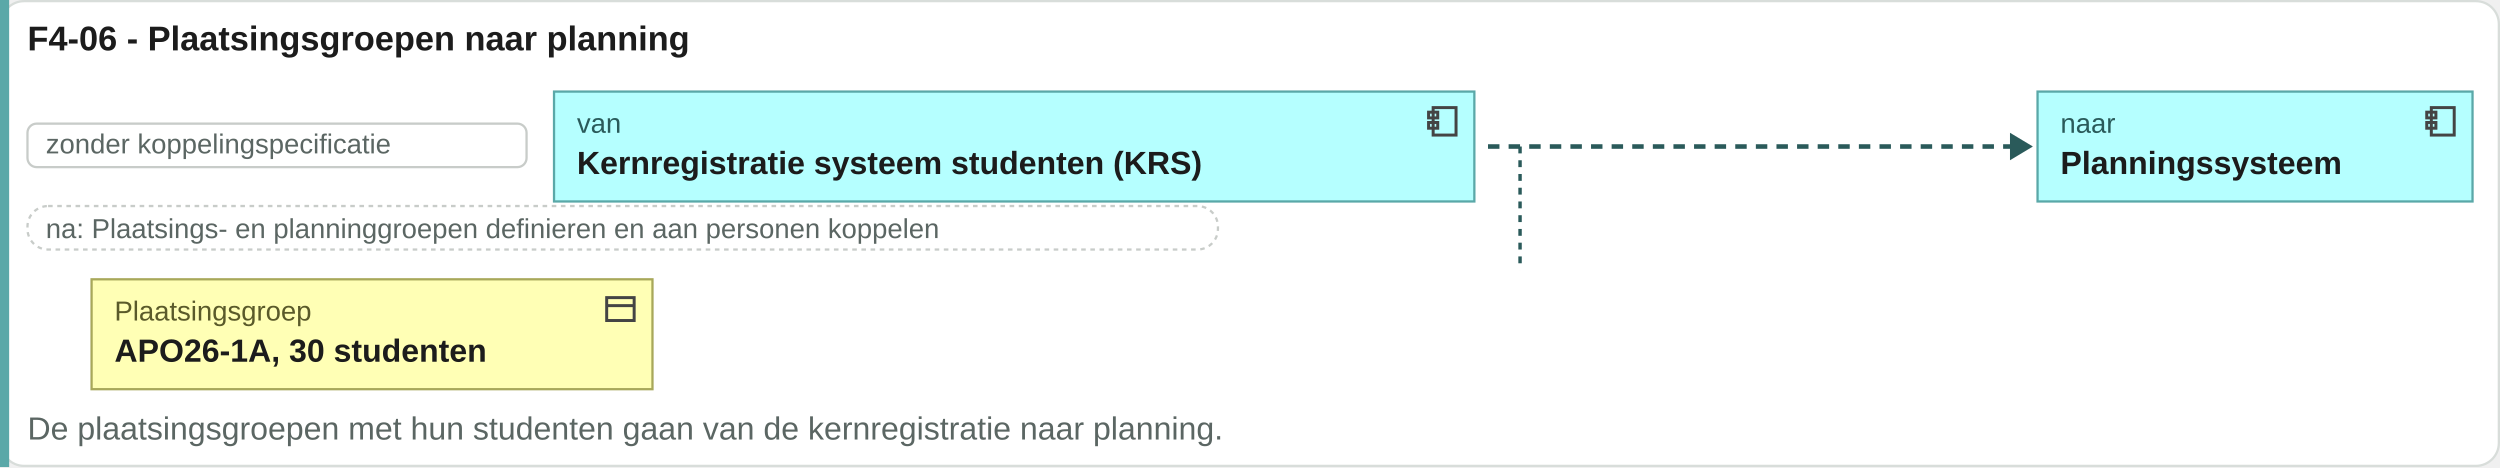
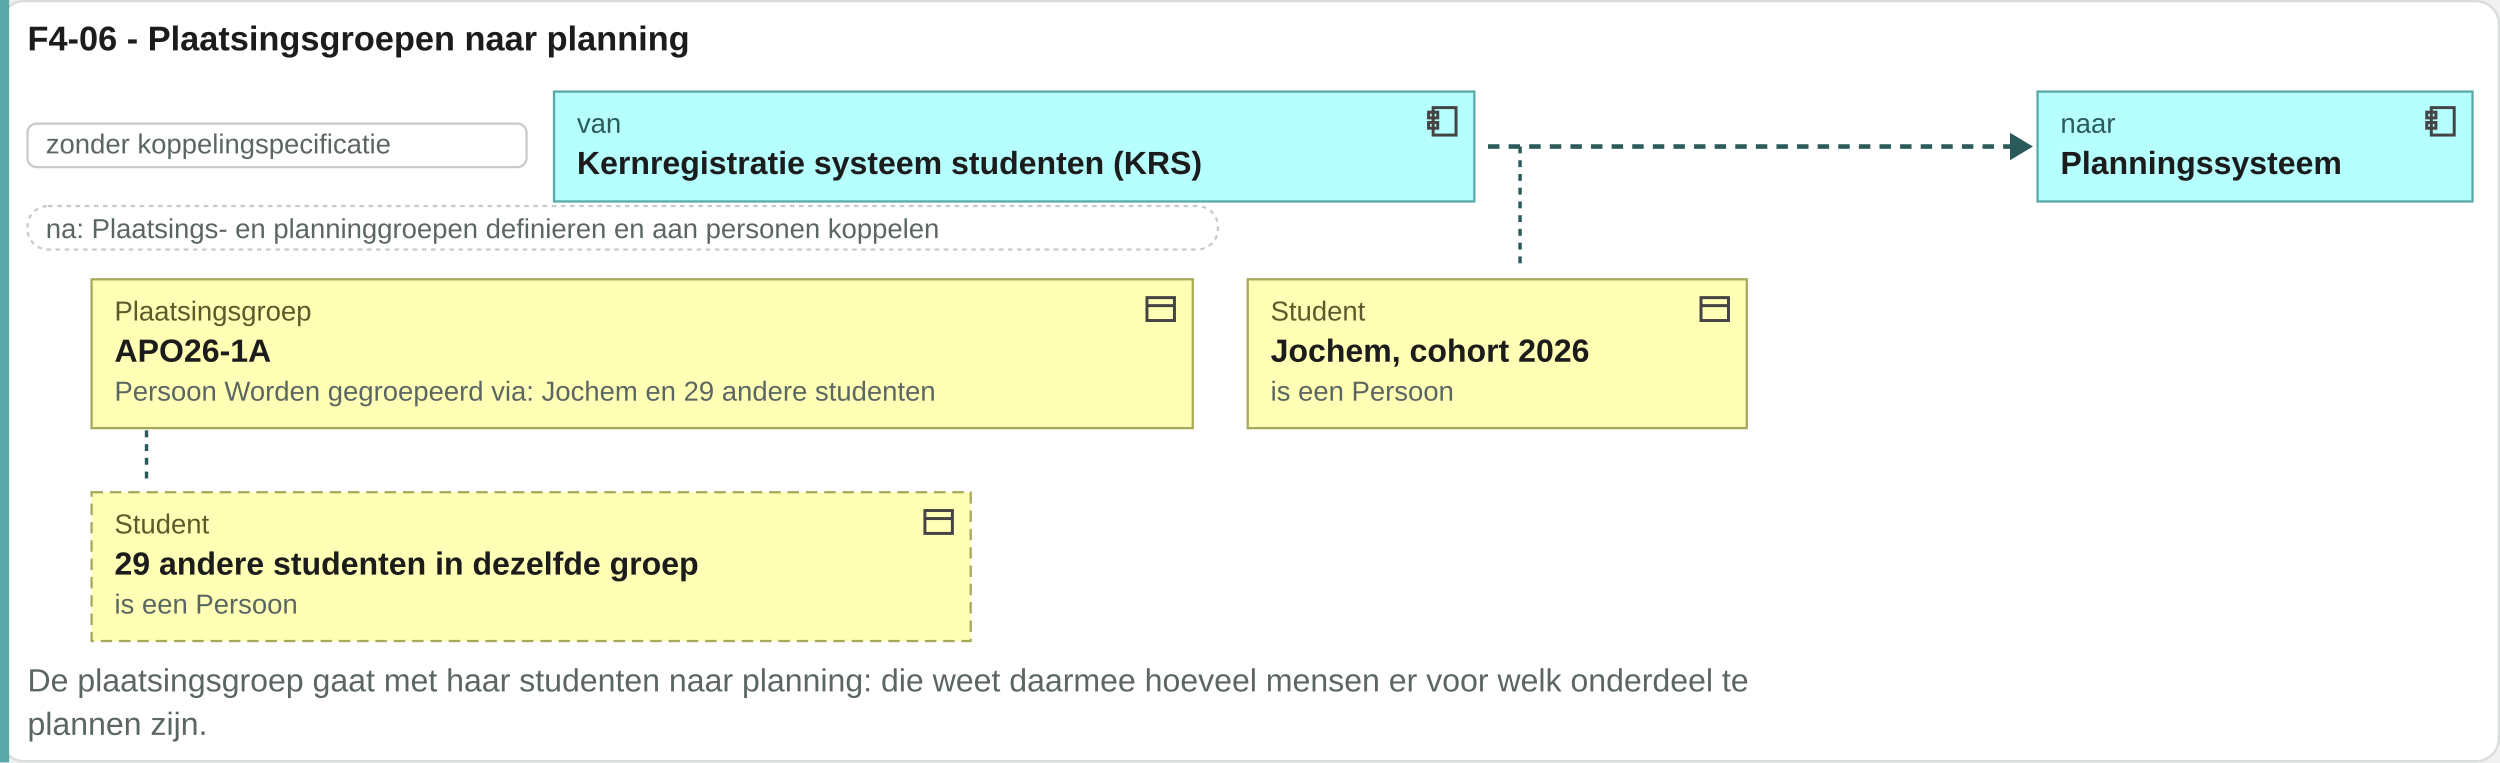
- <svg xmlns="http://www.w3.org/2000/svg" viewBox="0 0 1092 204" width="1092" height="204">
-   <rect x="0.5" y="0.5" width="1091" height="203" rx="10" fill="#ffffff" stroke="#d8ddda" />
+ <svg xmlns="http://www.w3.org/2000/svg" viewBox="0 0 1092 333" width="1092" height="333">
+   <rect x="0.5" y="0.5" width="1091" height="332" rx="10" fill="#ffffff" stroke="#d8ddda" />
  <text x="12" y="22" font-family="Arial, Helvetica, sans-serif" font-size="15" font-weight="bold" fill="#1c1c1c" text-anchor="start">F4-06 - Plaatsingsgroepen naar planning</text>
-   <rect x="0" y="0" width="4" height="204" fill="#5aa8a8" />
+   <rect x="0" y="0" width="4" height="333" fill="#5aa8a8" />
  <rect x="12" y="54" width="218" height="19" rx="4" fill="#ffffff" stroke="#c8ccc9" />
  <text x="20" y="67" font-family="Arial, Helvetica, sans-serif" font-size="12" fill="#5b6663" text-anchor="start">zonder koppelingspecificatie</text>
  <rect x="242" y="40" width="402" height="48" rx="0" fill="#b5ffff" stroke="#5aa8a8" />
  <g transform="translate(622,45)" fill="none" stroke="#444" stroke-width="1.3">
    <rect x="4" y="2" width="10" height="12" />
    <rect x="2" y="4" width="4" height="2.5" />
    <rect x="2" y="8.5" width="4" height="2.5" />
  </g>
  <text x="252" y="58" font-family="Arial, Helvetica, sans-serif" font-size="12" fill="#2a5a5a" text-anchor="start">van</text>
  <text x="252" y="76" font-family="Arial, Helvetica, sans-serif" font-size="14" font-weight="bold" fill="#1c1c1c" text-anchor="start">Kernregistratie systeem studenten (KRS)</text>
  <path d="M649.96 64H879.96" stroke="#2a5a5a" stroke-width="2" stroke-dasharray="5 4" />
  <path d="M877.96 58l10 6-10 6z" fill="#2a5a5a" />
  <rect x="890" y="40" width="190" height="48" rx="0" fill="#b5ffff" stroke="#5aa8a8" />
  <g transform="translate(1058,45)" fill="none" stroke="#444" stroke-width="1.3">
    <rect x="4" y="2" width="10" height="12" />
    <rect x="2" y="4" width="4" height="2.5" />
    <rect x="2" y="8.5" width="4" height="2.5" />
  </g>
  <text x="900" y="58" font-family="Arial, Helvetica, sans-serif" font-size="12" fill="#2a5a5a" text-anchor="start">naar</text>
  <text x="900" y="76" font-family="Arial, Helvetica, sans-serif" font-size="14" font-weight="bold" fill="#1c1c1c" text-anchor="start">Planningssysteem</text>
  <rect x="12" y="90" width="520" height="19" rx="9" fill="#ffffff" stroke="#c8ccc9" stroke-dasharray="2 2" />
  <text x="20" y="104" font-family="Arial, Helvetica, sans-serif" font-size="12" fill="#5b6663" text-anchor="start">na: Plaatsings- en planninggroepen definieren en aan personen koppelen</text>
  <path d="M663.96 64V118" stroke="#2a5a5a" stroke-width="1.5" stroke-dasharray="3 3" />
-   <rect x="40" y="122" width="245" height="48" rx="0" fill="#ffffb5" stroke="#a8a85a" />
-   <g transform="translate(263,127)" fill="none" stroke="#444" stroke-width="1.3">
+   <path d="M64 122V211" stroke="#2a5a5a" stroke-width="1.5" stroke-dasharray="3 3" />
+   <rect x="40" y="122" width="481" height="65" rx="0" fill="#ffffb5" stroke="#a8a85a" />
+   <g transform="translate(499,127)" fill="none" stroke="#444" stroke-width="1.3">
    <rect x="2" y="3" width="12" height="10" />
    <path d="M2 6.5h12" />
  </g>
  <text x="50" y="140" font-family="Arial, Helvetica, sans-serif" font-size="12" fill="#5a5a2a" text-anchor="start">Plaatsingsgroep</text>
-   <text x="50" y="158" font-family="Arial, Helvetica, sans-serif" font-size="14" font-weight="bold" fill="#1c1c1c" text-anchor="start">APO26-1A, 30 studenten</text>
-   <text x="12" y="192" font-family="Arial, Helvetica, sans-serif" font-size="14" fill="#5b6663" text-anchor="start">De plaatsingsgroepen met hun studenten gaan van de kernregistratie naar planning.</text>
+   <text x="50" y="158" font-family="Arial, Helvetica, sans-serif" font-size="14" font-weight="bold" fill="#1c1c1c" text-anchor="start">APO26-1A</text>
+   <text x="50" y="175" font-family="Arial, Helvetica, sans-serif" font-size="12" fill="#5b6663" text-anchor="start">Persoon Worden gegroepeerd via: Jochem en 29 andere studenten</text>
+   <rect x="545" y="122" width="218" height="65" rx="0" fill="#ffffb5" stroke="#a8a85a" />
+   <g transform="translate(741,127)" fill="none" stroke="#444" stroke-width="1.3">
+     <rect x="2" y="3" width="12" height="10" />
+     <path d="M2 6.5h12" />
+   </g>
+   <text x="555" y="140" font-family="Arial, Helvetica, sans-serif" font-size="12" fill="#5a5a2a" text-anchor="start">Student</text>
+   <text x="555" y="158" font-family="Arial, Helvetica, sans-serif" font-size="14" font-weight="bold" fill="#1c1c1c" text-anchor="start">Jochem, cohort 2026</text>
+   <text x="555" y="175" font-family="Arial, Helvetica, sans-serif" font-size="12" fill="#5b6663" text-anchor="start">is een Persoon</text>
+   <rect x="40" y="215" width="384" height="65" rx="0" fill="#ffffb5" stroke="#a8a85a" stroke-dasharray="5 3" />
+   <g transform="translate(402,220)" fill="none" stroke="#444" stroke-width="1.3">
+     <rect x="2" y="3" width="12" height="10" />
+     <path d="M2 6.5h12" />
+   </g>
+   <text x="50" y="233" font-family="Arial, Helvetica, sans-serif" font-size="12" fill="#5a5a2a" text-anchor="start">Student</text>
+   <text x="50" y="251" font-family="Arial, Helvetica, sans-serif" font-size="14" font-weight="bold" fill="#1c1c1c" text-anchor="start">29 andere studenten in dezelfde groep</text>
+   <text x="50" y="268" font-family="Arial, Helvetica, sans-serif" font-size="12" fill="#5b6663" text-anchor="start">is een Persoon</text>
+   <text x="12" y="302" font-family="Arial, Helvetica, sans-serif" font-size="14" fill="#5b6663" text-anchor="start">De plaatsingsgroep gaat met haar studenten naar planning: die weet daarmee hoeveel mensen er voor welk onderdeel te</text>
+   <text x="12" y="321" font-family="Arial, Helvetica, sans-serif" font-size="14" fill="#5b6663" text-anchor="start">plannen zijn.</text>
</svg>
